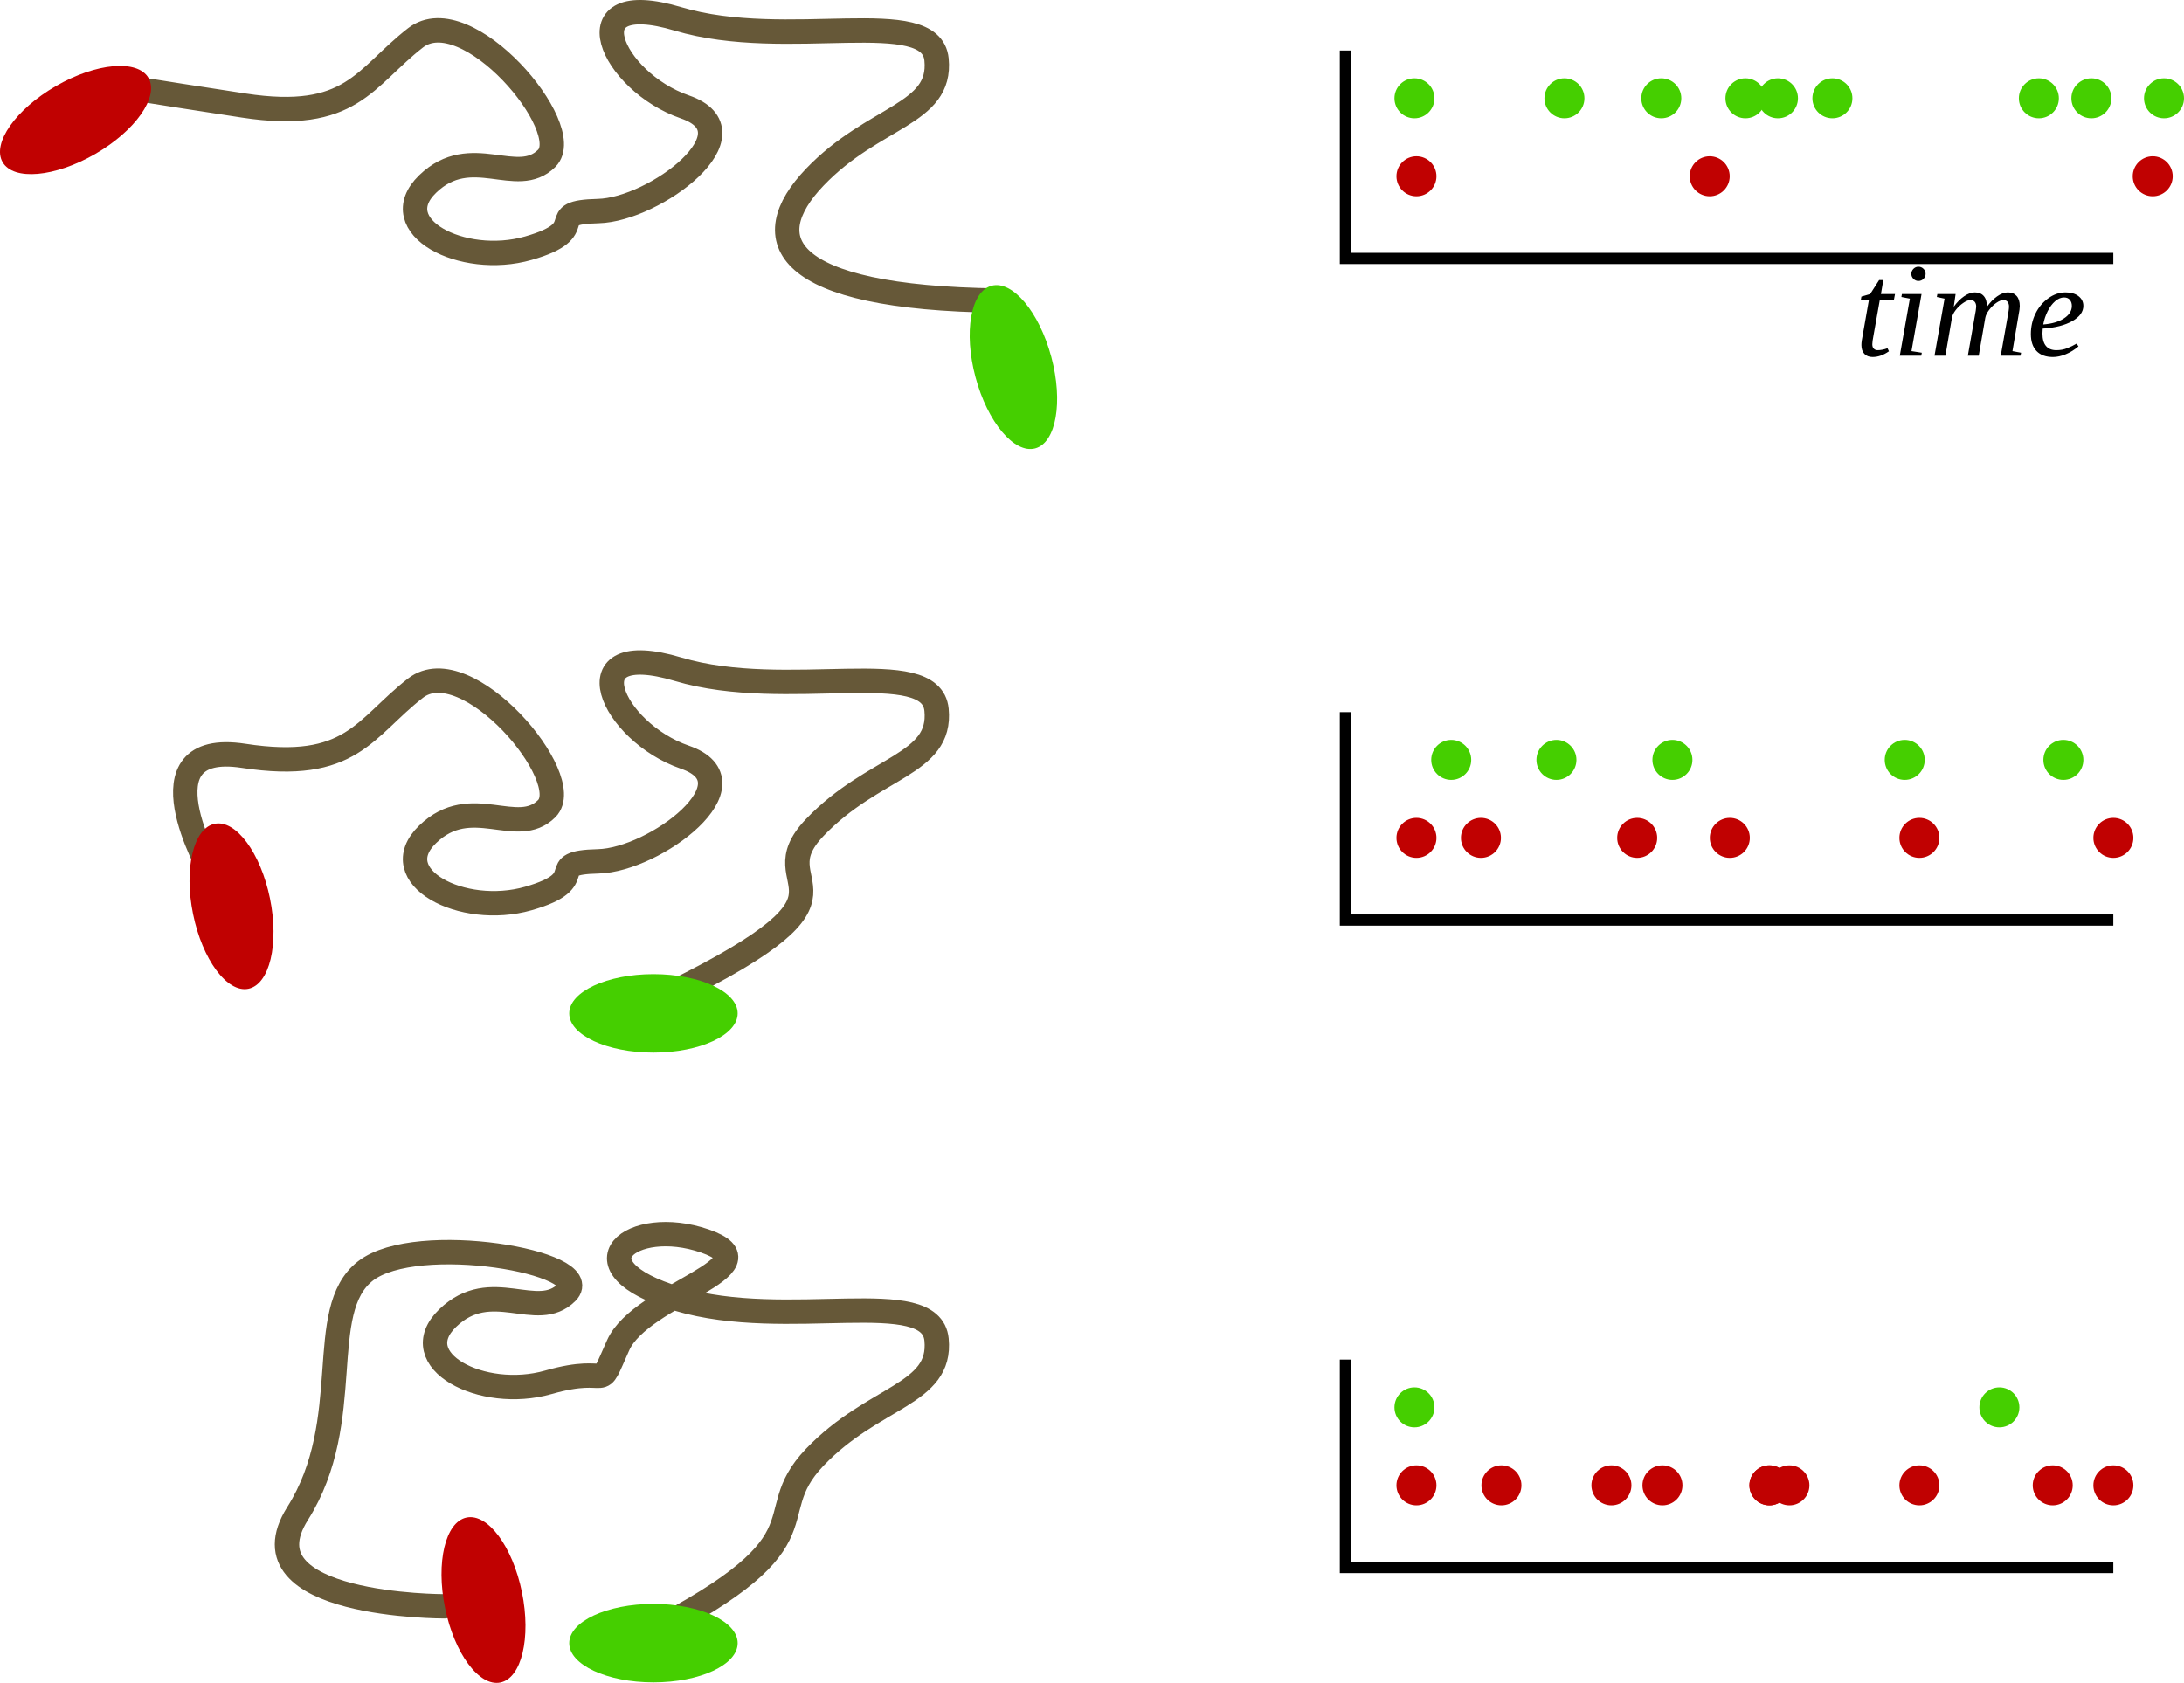
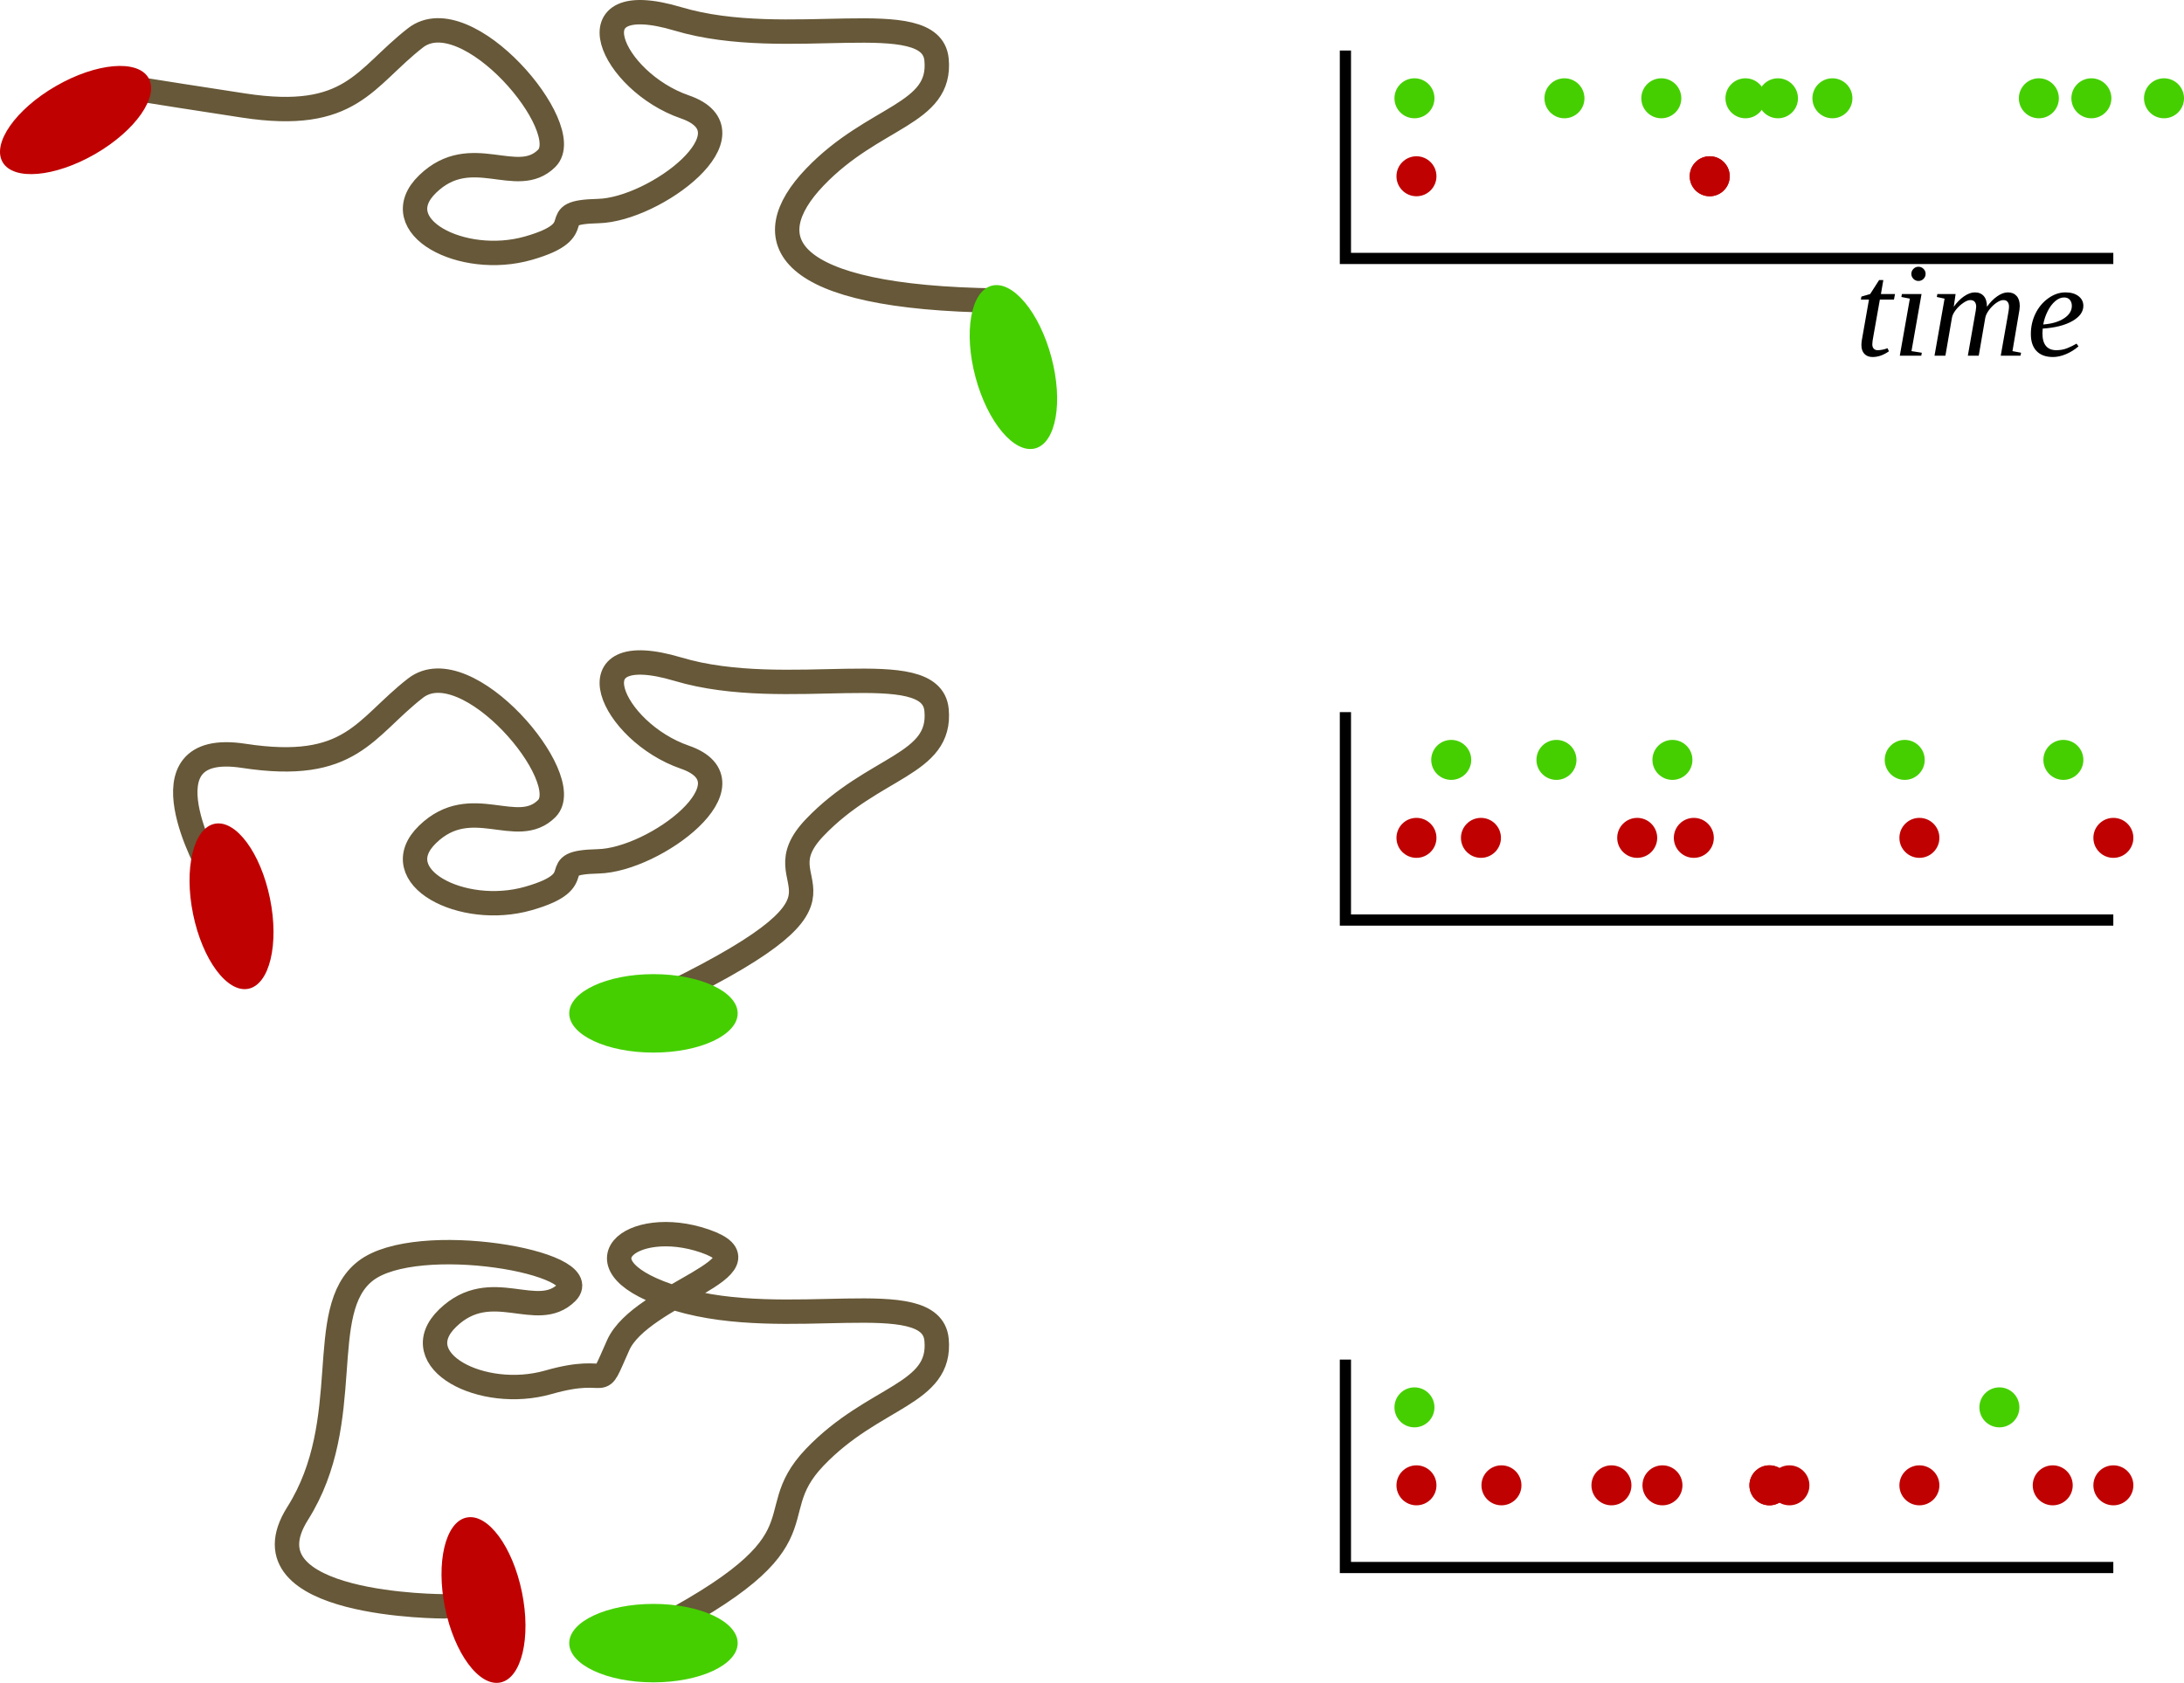
<svg xmlns="http://www.w3.org/2000/svg" width="780.095" height="601.255" id="svg7957" version="1.1">
  <defs id="defs7959" />
  <g id="layer1" transform="translate(34.51138,-279.0318)">
    <g id="g8490" transform="matrix(0.4785593,0,0,0.4785593,-27.56683,219.3334)">
      <path style="fill:none;stroke:#665838;stroke-width:18.2;stroke-linecap:round;stroke-linejoin:miter;stroke-miterlimit:4;stroke-opacity:1;stroke-dasharray:none;display:inline" d="m 85.961,190.711 c 0,0 0.767,0.463 81.344,12.81 80.577,12.347 90.001,-20.76 128.289,-50.508 38.288,-29.748 120.225,67.63 97.985,89.904 -22.24,22.274 -56.388,-12.235 -88.893,19.193 -32.505,31.428 25.655,62.066 75.152,47.924 49.497,-14.142 9.701,-26.711 52.127,-27.721 42.426,-1.01 119.272,-58.93 64.65,-77.782 -54.622,-18.851 -86.58,-90.029 -5.051,-65.66 81.529,24.369 188.899,-11.112 192.939,30.305 4.041,41.416 -46.739,41.665 -90.914,87.883 -44.175,46.218 -25.219,90.079 136.843,92.08" id="path4266" />
      <path style="color:#000000;fill:#c00101;fill-opacity:1;fill-rule:nonzero;stroke:none;stroke-width:18.2;marker:none;visibility:visible;display:inline;overflow:visible;enable-background:accumulate" id="path4776" d="m 99.286,285.219 c 0,34.715 -13.112,62.857 -29.286,62.857 -16.174,0 -29.286,-28.142 -29.286,-62.857 0,-34.715 13.112,-62.857 29.286,-62.857 16.174,0 29.286,28.142 29.286,62.857 z" transform="matrix(0.5,0.8660254,-0.8660254,0.5,253.8807,11.12517)" />
      <path transform="matrix(0.9659258,-0.258819,0.258819,0.9659258,600.4385,141.4018)" d="m 99.286,285.219 c 0,34.715 -13.112,62.857 -29.286,62.857 -16.174,0 -29.286,-28.142 -29.286,-62.857 0,-34.715 13.112,-62.857 29.286,-62.857 16.174,0 29.286,28.142 29.286,62.857 z" id="path4778" style="color:#000000;fill:#45cf00;fill-opacity:1;fill-rule:nonzero;stroke:none;stroke-width:18.2;marker:none;visibility:visible;display:inline;overflow:visible;enable-background:accumulate" />
    </g>
    <path style="fill:none;stroke:#000000;stroke-width:4;stroke-linecap:butt;stroke-linejoin:miter;stroke-miterlimit:4;stroke-opacity:1;stroke-dasharray:none" d="m 446.049,297.081 0,74.286 274.286,0" id="path7976" />
    <path style="color:#000000;fill:#45cf00;fill-opacity:1;fill-rule:nonzero;stroke:none;stroke-width:4;marker:none;visibility:visible;display:inline;overflow:visible;enable-background:accumulate" id="path8497" d="m 474.286,320.934 c 0,3.945 -3.198,7.143 -7.143,7.143 -3.945,0 -7.143,-3.198 -7.143,-7.143 0,-3.945 3.198,-7.143 7.143,-7.143 3.945,0 7.143,3.198 7.143,7.143 z" transform="translate(3.571429,-6.785732)" />
    <path transform="translate(4.285714,21.07142)" d="m 474.286,320.934 c 0,3.945 -3.198,7.143 -7.143,7.143 -3.945,0 -7.143,-3.198 -7.143,-7.143 0,-3.945 3.198,-7.143 7.143,-7.143 3.945,0 7.143,3.198 7.143,7.143 z" id="path8499" style="color:#000000;fill:#c00101;fill-opacity:1;fill-rule:nonzero;stroke:none;stroke-width:4;marker:none;visibility:visible;display:inline;overflow:visible;enable-background:accumulate" />
-     <path style="color:#000000;fill:#c00101;fill-opacity:1;fill-rule:nonzero;stroke:none;stroke-width:4;marker:none;visibility:visible;display:inline;overflow:visible;enable-background:accumulate" id="path8505" d="m 474.286,320.934 a 7.143,7.143 0 1 1 -14.286,0 7.143,7.143 0 1 1 14.286,0 z" transform="matrix(1.000009,0,0,1.000009,109.0274,21.06876)" />
-     <path style="color:#000000;fill:#c00101;fill-opacity:1;fill-rule:nonzero;stroke:none;stroke-width:4;marker:none;visibility:visible;display:inline;overflow:visible;enable-background:accumulate" id="path8515" d="m 474.286,320.934 a 7.143,7.143 0 1 1 -14.286,0 7.143,7.143 0 1 1 14.286,0 z" transform="translate(267.2661,21.07142)" />
+     <path style="color:#000000;fill:#c00101;fill-opacity:1;fill-rule:nonzero;stroke:none;stroke-width:4;marker:none;visibility:visible;display:inline;overflow:visible;enable-background:accumulate" id="path8505" d="m 474.286,320.934 c 0,3.945 -3.198,7.143 -7.143,7.143 -3.945,0 -7.143,-3.198 -7.143,-7.143 0,-3.945 3.198,-7.143 7.143,-7.143 3.945,0 7.143,3.198 7.143,7.143 z" transform="matrix(1.000009,0,0,1.000009,109.0274,21.06876)" />
    <path style="color:#000000;fill:#45cf00;fill-opacity:1;fill-rule:nonzero;stroke:none;stroke-width:4;marker:none;visibility:visible;display:inline;overflow:visible;enable-background:accumulate" id="path8519" d="m 474.286,320.934 c 0,3.945 -3.198,7.143 -7.143,7.143 -3.945,0 -7.143,-3.198 -7.143,-7.143 0,-3.945 3.198,-7.143 7.143,-7.143 3.945,0 7.143,3.198 7.143,7.143 z" transform="translate(152.8571,-6.785732)" />
    <path transform="translate(245.3571,-6.785732)" d="m 474.286,320.934 c 0,3.945 -3.198,7.143 -7.143,7.143 -3.945,0 -7.143,-3.198 -7.143,-7.143 0,-3.945 3.198,-7.143 7.143,-7.143 3.945,0 7.143,3.198 7.143,7.143 z" id="path8521" style="color:#000000;fill:#45cf00;fill-opacity:1;fill-rule:nonzero;stroke:none;stroke-width:4;marker:none;visibility:visible;display:inline;overflow:visible;enable-background:accumulate" />
    <g id="g9660" transform="translate(-57.14286,0)">
      <path id="path8527" d="m 97.856,590.078 c 0,0 -26.776,-46.921 11.785,-41.013 38.561,5.909 43.071,-9.935 61.394,-24.171 18.323,-14.236 57.535,32.365 46.892,43.024 -10.643,10.659 -26.985,-5.855 -42.541,9.185 -15.556,15.04 12.277,29.702 35.965,22.934 23.687,-6.768 4.642,-12.783 24.946,-13.266 20.304,-0.483 57.079,-28.202 30.939,-37.223 -26.14,-9.022 -41.434,-43.084 -2.417,-31.422 39.017,11.662 90.399,-5.318 92.333,14.503 1.934,19.82 -22.367,19.939 -43.508,42.057 -21.14,22.118 25.074,21.68 -50.941,59.066" style="fill:none;stroke:#665838;stroke-width:8.71;stroke-linecap:round;stroke-linejoin:miter;stroke-miterlimit:4;stroke-opacity:1;stroke-dasharray:none;display:inline" />
      <path transform="matrix(0.4688721,-0.09580142,0.09580142,0.4688721,45.18382,475.797)" d="m 99.286,285.219 c 0,34.715 -13.112,62.857 -29.286,62.857 -16.174,0 -29.286,-28.142 -29.286,-62.857 0,-34.715 13.112,-62.857 29.286,-62.857 16.174,0 29.286,28.142 29.286,62.857 z" id="path8529" style="color:#000000;fill:#c00101;fill-opacity:1;fill-rule:nonzero;stroke:none;stroke-width:18.2;marker:none;visibility:visible;display:inline;overflow:visible;enable-background:accumulate" />
      <path style="color:#000000;fill:#45cf00;fill-opacity:1;fill-rule:nonzero;stroke:none;stroke-width:18.2;marker:none;visibility:visible;display:inline;overflow:visible;enable-background:accumulate" id="path8531" d="m 99.286,285.219 c 0,34.715 -13.112,62.857 -29.286,62.857 -16.174,0 -29.286,-28.142 -29.286,-62.857 0,-34.715 13.112,-62.857 29.286,-62.857 16.174,0 29.286,28.142 29.286,62.857 z" transform="matrix(0,-0.4785593,0.4785593,0,119.5407,674.5815)" />
    </g>
    <g id="g9665" transform="translate(-57.14286,0)">
      <path style="fill:none;stroke:#665838;stroke-width:8.71;stroke-linecap:round;stroke-linejoin:miter;stroke-miterlimit:4;stroke-opacity:1;stroke-dasharray:none;display:inline" d="m 181.428,852.935 c 0,0 -73.562,0.222 -52.5,-33.155 21.061,-33.377 5.928,-72.435 24.251,-86.671 18.323,-14.236 82.535,-2.992 71.892,7.667 -10.643,10.659 -26.985,-5.855 -42.541,9.185 -15.556,15.04 12.277,29.702 35.965,22.934 23.687,-6.768 16.795,4.972 24.946,-13.266 8.151,-18.238 57.079,-28.202 30.939,-37.223 -26.14,-9.022 -48.577,9.059 -9.56,20.721 39.017,11.662 90.399,-5.318 92.333,14.503 1.934,19.82 -22.367,19.939 -43.508,42.057 -21.14,22.118 9.002,29.537 -67.012,66.923" id="path8533" />
      <path style="color:#000000;fill:#c00101;fill-opacity:1;fill-rule:nonzero;stroke:none;stroke-width:18.2;marker:none;visibility:visible;display:inline;overflow:visible;enable-background:accumulate" id="path8535" d="m 99.286,285.219 c 0,34.715 -13.112,62.857 -29.286,62.857 -16.174,0 -29.286,-28.142 -29.286,-62.857 0,-34.715 13.112,-62.857 29.286,-62.857 16.174,0 29.286,28.142 29.286,62.857 z" transform="matrix(0.4688721,-0.09580142,0.09580142,0.4688721,135.1838,723.6541)" />
      <path transform="matrix(0,-0.4785593,0.4785593,0,119.5407,899.5815)" d="m 99.286,285.219 c 0,34.715 -13.112,62.857 -29.286,62.857 -16.174,0 -29.286,-28.142 -29.286,-62.857 0,-34.715 13.112,-62.857 29.286,-62.857 16.174,0 29.286,28.142 29.286,62.857 z" id="path8537" style="color:#000000;fill:#45cf00;fill-opacity:1;fill-rule:nonzero;stroke:none;stroke-width:18.2;marker:none;visibility:visible;display:inline;overflow:visible;enable-background:accumulate" />
    </g>
    <path id="path8539" d="m 446.049,533.456 0,74.286 274.286,0" style="fill:none;stroke:#000000;stroke-width:4;stroke-linecap:butt;stroke-linejoin:miter;stroke-miterlimit:4;stroke-opacity:1;stroke-dasharray:none" />
    <path transform="translate(16.70341,229.59)" d="m 474.286,320.934 c 0,3.945 -3.198,7.143 -7.143,7.143 -3.945,0 -7.143,-3.198 -7.143,-7.143 0,-3.945 3.198,-7.143 7.143,-7.143 3.945,0 7.143,3.198 7.143,7.143 z" id="path8541" style="color:#000000;fill:#45cf00;fill-opacity:1;fill-rule:nonzero;stroke:none;stroke-width:4;marker:none;visibility:visible;display:inline;overflow:visible;enable-background:accumulate" />
    <path style="color:#000000;fill:#c00101;fill-opacity:1;fill-rule:nonzero;stroke:none;stroke-width:4;marker:none;visibility:visible;display:inline;overflow:visible;enable-background:accumulate" id="path8543" d="m 474.286,320.934 c 0,3.945 -3.198,7.143 -7.143,7.143 -3.945,0 -7.143,-3.198 -7.143,-7.143 0,-3.945 3.198,-7.143 7.143,-7.143 3.945,0 7.143,3.198 7.143,7.143 z" transform="translate(4.285714,257.4471)" />
-     <path style="color:#000000;fill:#c00101;fill-opacity:1;fill-rule:nonzero;stroke:none;stroke-width:4;marker:none;visibility:visible;display:inline;overflow:visible;enable-background:accumulate" id="path8551" d="m 474.286,320.934 c 0,3.945 -3.198,7.143 -7.143,7.143 -3.945,0 -7.143,-3.198 -7.143,-7.143 0,-3.945 3.198,-7.143 7.143,-7.143 3.945,0 7.143,3.198 7.143,7.143 z" transform="translate(116.215,257.4471)" />
+     <path style="color:#000000;fill:#c00101;fill-opacity:1;fill-rule:nonzero;stroke:none;stroke-width:4;marker:none;visibility:visible;display:inline;overflow:visible;enable-background:accumulate" id="path8551" d="m 474.286,320.934 a 7.143,7.143 0 1 1 -14.286,0 7.143,7.143 0 1 1 14.286,0 z" transform="translate(103.3579,257.4471)" />
    <path transform="translate(183.9286,257.4471)" d="m 474.286,320.934 c 0,3.945 -3.198,7.143 -7.143,7.143 -3.945,0 -7.143,-3.198 -7.143,-7.143 0,-3.945 3.198,-7.143 7.143,-7.143 3.945,0 7.143,3.198 7.143,7.143 z" id="path8553" style="color:#000000;fill:#c00101;fill-opacity:1;fill-rule:nonzero;stroke:none;stroke-width:4;marker:none;visibility:visible;display:inline;overflow:visible;enable-background:accumulate" />
    <path style="color:#000000;fill:#45cf00;fill-opacity:1;fill-rule:nonzero;stroke:none;stroke-width:4;marker:none;visibility:visible;display:inline;overflow:visible;enable-background:accumulate" id="path8555" d="m 474.286,320.934 c 0,3.945 -3.198,7.143 -7.143,7.143 -3.945,0 -7.143,-3.198 -7.143,-7.143 0,-3.945 3.198,-7.143 7.143,-7.143 3.945,0 7.143,3.198 7.143,7.143 z" transform="translate(54.28571,229.59)" />
    <path style="color:#000000;fill:#45cf00;fill-opacity:1;fill-rule:nonzero;stroke:none;stroke-width:4;marker:none;visibility:visible;display:inline;overflow:visible;enable-background:accumulate" id="path8559" d="m 474.286,320.934 c 0,3.945 -3.198,7.143 -7.143,7.143 -3.945,0 -7.143,-3.198 -7.143,-7.143 0,-3.945 3.198,-7.143 7.143,-7.143 3.945,0 7.143,3.198 7.143,7.143 z" transform="translate(178.6871,229.59)" />
    <path style="color:#000000;fill:#c00101;fill-opacity:1;fill-rule:nonzero;stroke:none;stroke-width:4;marker:none;visibility:visible;display:inline;overflow:visible;enable-background:accumulate" id="path8561" d="m 474.286,320.934 c 0,3.945 -3.198,7.143 -7.143,7.143 -3.945,0 -7.143,-3.198 -7.143,-7.143 0,-3.945 3.198,-7.143 7.143,-7.143 3.945,0 7.143,3.198 7.143,7.143 z" transform="translate(253.2143,257.4471)" />
    <path transform="translate(95.71429,229.59)" d="m 474.286,320.934 c 0,3.945 -3.198,7.143 -7.143,7.143 -3.945,0 -7.143,-3.198 -7.143,-7.143 0,-3.945 3.198,-7.143 7.143,-7.143 3.945,0 7.143,3.198 7.143,7.143 z" id="path8563" style="color:#000000;fill:#45cf00;fill-opacity:1;fill-rule:nonzero;stroke:none;stroke-width:4;marker:none;visibility:visible;display:inline;overflow:visible;enable-background:accumulate" />
    <path style="color:#000000;fill:#45cf00;fill-opacity:1;fill-rule:nonzero;stroke:none;stroke-width:4;marker:none;visibility:visible;display:inline;overflow:visible;enable-background:accumulate" id="path8565" d="m 474.286,320.934 c 0,3.945 -3.198,7.143 -7.143,7.143 -3.945,0 -7.143,-3.198 -7.143,-7.143 0,-3.945 3.198,-7.143 7.143,-7.143 3.945,0 7.143,3.198 7.143,7.143 z" transform="translate(235.3553,229.59)" />
    <path style="color:#000000;fill:#c00101;fill-opacity:1;fill-rule:nonzero;stroke:none;stroke-width:4;marker:none;visibility:visible;display:inline;overflow:visible;enable-background:accumulate" id="path8567" d="m 474.286,320.934 c 0,3.945 -3.198,7.143 -7.143,7.143 -3.945,0 -7.143,-3.198 -7.143,-7.143 0,-3.945 3.198,-7.143 7.143,-7.143 3.945,0 7.143,3.198 7.143,7.143 z" transform="translate(83.13018,257.4471)" />
    <path id="path8593" d="m 446.049,764.781 0,74.286 274.286,0" style="fill:none;stroke:#000000;stroke-width:4;stroke-linecap:butt;stroke-linejoin:miter;stroke-miterlimit:4;stroke-opacity:1;stroke-dasharray:none" />
    <path transform="translate(3.571429,460.9149)" d="m 474.286,320.934 c 0,3.945 -3.198,7.143 -7.143,7.143 -3.945,0 -7.143,-3.198 -7.143,-7.143 0,-3.945 3.198,-7.143 7.143,-7.143 3.945,0 7.143,3.198 7.143,7.143 z" id="path8595" style="color:#000000;fill:#45cf00;fill-opacity:1;fill-rule:nonzero;stroke:none;stroke-width:4;marker:none;visibility:visible;display:inline;overflow:visible;enable-background:accumulate" />
    <path style="color:#000000;fill:#c00101;fill-opacity:1;fill-rule:nonzero;stroke:none;stroke-width:4;marker:none;visibility:visible;display:inline;overflow:visible;enable-background:accumulate" id="path8597" d="m 474.286,320.934 c 0,3.945 -3.198,7.143 -7.143,7.143 -3.945,0 -7.143,-3.198 -7.143,-7.143 0,-3.945 3.198,-7.143 7.143,-7.143 3.945,0 7.143,3.198 7.143,7.143 z" transform="translate(4.285714,488.772)" />
    <path transform="translate(34.64286,488.772)" d="m 474.286,320.934 c 0,3.945 -3.198,7.143 -7.143,7.143 -3.945,0 -7.143,-3.198 -7.143,-7.143 0,-3.945 3.198,-7.143 7.143,-7.143 3.945,0 7.143,3.198 7.143,7.143 z" id="path8599" style="color:#000000;fill:#c00101;fill-opacity:1;fill-rule:nonzero;stroke:none;stroke-width:4;marker:none;visibility:visible;display:inline;overflow:visible;enable-background:accumulate" />
    <path style="color:#000000;fill:#c00101;fill-opacity:1;fill-rule:nonzero;stroke:none;stroke-width:4;marker:none;visibility:visible;display:inline;overflow:visible;enable-background:accumulate" id="path8601" d="m 474.286,320.934 c 0,3.945 -3.198,7.143 -7.143,7.143 -3.945,0 -7.143,-3.198 -7.143,-7.143 0,-3.945 3.198,-7.143 7.143,-7.143 3.945,0 7.143,3.198 7.143,7.143 z" transform="translate(92.15337,488.772)" />
    <path transform="translate(73.92857,488.772)" d="m 474.286,320.934 c 0,3.945 -3.198,7.143 -7.143,7.143 -3.945,0 -7.143,-3.198 -7.143,-7.143 0,-3.945 3.198,-7.143 7.143,-7.143 3.945,0 7.143,3.198 7.143,7.143 z" id="path8603" style="color:#000000;fill:#c00101;fill-opacity:1;fill-rule:nonzero;stroke:none;stroke-width:4;marker:none;visibility:visible;display:inline;overflow:visible;enable-background:accumulate" />
    <path style="color:#000000;fill:#c00101;fill-opacity:1;fill-rule:nonzero;stroke:none;stroke-width:4;marker:none;visibility:visible;display:inline;overflow:visible;enable-background:accumulate" id="path8605" d="m 474.286,320.934 c 0,3.945 -3.198,7.143 -7.143,7.143 -3.945,0 -7.143,-3.198 -7.143,-7.143 0,-3.945 3.198,-7.143 7.143,-7.143 3.945,0 7.143,3.198 7.143,7.143 z" transform="translate(130.3571,488.772)" />
    <path transform="translate(183.9286,488.772)" d="m 474.286,320.934 c 0,3.945 -3.198,7.143 -7.143,7.143 -3.945,0 -7.143,-3.198 -7.143,-7.143 0,-3.945 3.198,-7.143 7.143,-7.143 3.945,0 7.143,3.198 7.143,7.143 z" id="path8607" style="color:#000000;fill:#c00101;fill-opacity:1;fill-rule:nonzero;stroke:none;stroke-width:4;marker:none;visibility:visible;display:inline;overflow:visible;enable-background:accumulate" />
-     <path style="color:#000000;fill:#45cf00;fill-opacity:1;fill-rule:nonzero;stroke:none;stroke-width:4;marker:none;visibility:visible;display:inline;overflow:visible;enable-background:accumulate" id="path8611" d="m 474.286,320.934 a 7.143,7.143 0 1 1 -14.286,0 7.143,7.143 0 1 1 14.286,0 z" transform="translate(212.5,460.9149)" />
+     <path style="color:#000000;fill:#45cf00;fill-opacity:1;fill-rule:nonzero;stroke:none;stroke-width:4;marker:none;visibility:visible;display:inline;overflow:visible;enable-background:accumulate" id="path8611" d="m 474.286,320.934 c 0,3.945 -3.198,7.143 -7.143,7.143 -3.945,0 -7.143,-3.198 -7.143,-7.143 0,-3.945 3.198,-7.143 7.143,-7.143 3.945,0 7.143,3.198 7.143,7.143 z" transform="translate(212.5,460.9149)" />
    <path style="color:#000000;fill:#c00101;fill-opacity:1;fill-rule:nonzero;stroke:none;stroke-width:4;marker:none;visibility:visible;display:inline;overflow:visible;enable-background:accumulate" id="path8613" d="m 474.286,320.934 c 0,3.945 -3.198,7.143 -7.143,7.143 -3.945,0 -7.143,-3.198 -7.143,-7.143 0,-3.945 3.198,-7.143 7.143,-7.143 3.945,0 7.143,3.198 7.143,7.143 z" transform="translate(253.2143,488.772)" />
    <path transform="translate(121.795,-6.785732)" d="m 474.286,320.934 c 0,3.945 -3.198,7.143 -7.143,7.143 -3.945,0 -7.143,-3.198 -7.143,-7.143 0,-3.945 3.198,-7.143 7.143,-7.143 3.945,0 7.143,3.198 7.143,7.143 z" id="path8615" style="color:#000000;fill:#45cf00;fill-opacity:1;fill-rule:nonzero;stroke:none;stroke-width:4;marker:none;visibility:visible;display:inline;overflow:visible;enable-background:accumulate" />
    <path style="color:#000000;fill:#45cf00;fill-opacity:1;fill-rule:nonzero;stroke:none;stroke-width:4;marker:none;visibility:visible;display:inline;overflow:visible;enable-background:accumulate" id="path8617" d="m 474.286,320.934 c 0,3.945 -3.198,7.143 -7.143,7.143 -3.945,0 -7.143,-3.198 -7.143,-7.143 0,-3.945 3.198,-7.143 7.143,-7.143 3.945,0 7.143,3.198 7.143,7.143 z" transform="translate(57.14519,-6.785732)" />
    <path transform="translate(91.74291,-6.785732)" d="m 474.286,320.934 c 0,3.945 -3.198,7.143 -7.143,7.143 -3.945,0 -7.143,-3.198 -7.143,-7.143 0,-3.945 3.198,-7.143 7.143,-7.143 3.945,0 7.143,3.198 7.143,7.143 z" id="path8619" style="color:#000000;fill:#45cf00;fill-opacity:1;fill-rule:nonzero;stroke:none;stroke-width:4;marker:none;visibility:visible;display:inline;overflow:visible;enable-background:accumulate" />
    <path style="color:#000000;fill:#45cf00;fill-opacity:1;fill-rule:nonzero;stroke:none;stroke-width:4;marker:none;visibility:visible;display:inline;overflow:visible;enable-background:accumulate" id="path8621" d="m 474.286,320.934 c 0,3.945 -3.198,7.143 -7.143,7.143 -3.945,0 -7.143,-3.198 -7.143,-7.143 0,-3.945 3.198,-7.143 7.143,-7.143 3.945,0 7.143,3.198 7.143,7.143 z" transform="translate(226.5983,-6.785732)" />
    <text xml:space="preserve" style="font-size:20px;font-style:normal;font-variant:normal;font-weight:normal;font-stretch:normal;text-align:start;line-height:125%;letter-spacing:0px;word-spacing:0px;writing-mode:lr-tb;text-anchor:start;fill:#000000;fill-opacity:1;stroke:none;font-family:Sans;-inkscape-font-specification:Sans" x="628.062" y="406.117" id="text8623">
      <tspan id="tspan8625" x="628.062" y="406.117" style="font-size:48px;font-style:italic;font-variant:normal;font-weight:normal;font-stretch:normal;font-family:Liberation Serif;-inkscape-font-specification:Liberation Serif Italic">time</tspan>
    </text>
    <path transform="translate(231.5544,488.772)" d="m 474.286,320.934 c 0,3.945 -3.198,7.143 -7.143,7.143 -3.945,0 -7.143,-3.198 -7.143,-7.143 0,-3.945 3.198,-7.143 7.143,-7.143 3.945,0 7.143,3.198 7.143,7.143 z" id="path8627" style="color:#000000;fill:#c00101;fill-opacity:1;fill-rule:nonzero;stroke:none;stroke-width:4;marker:none;visibility:visible;display:inline;overflow:visible;enable-background:accumulate" />
    <path transform="translate(27.32158,257.4471)" d="m 474.286,320.934 c 0,3.945 -3.198,7.143 -7.143,7.143 -3.945,0 -7.143,-3.198 -7.143,-7.143 0,-3.945 3.198,-7.143 7.143,-7.143 3.945,0 7.143,3.198 7.143,7.143 z" id="path8629" style="color:#000000;fill:#c00101;fill-opacity:1;fill-rule:nonzero;stroke:none;stroke-width:4;marker:none;visibility:visible;display:inline;overflow:visible;enable-background:accumulate" />
    <path style="color:#000000;fill:#45cf00;fill-opacity:1;fill-rule:nonzero;stroke:none;stroke-width:4;marker:none;visibility:visible;display:inline;overflow:visible;enable-background:accumulate" id="path8631" d="m 474.286,320.934 c 0,3.945 -3.198,7.143 -7.143,7.143 -3.945,0 -7.143,-3.198 -7.143,-7.143 0,-3.945 3.198,-7.143 7.143,-7.143 3.945,0 7.143,3.198 7.143,7.143 z" transform="translate(271.2975,-6.785732)" />
    <path transform="translate(130.3571,488.772)" d="m 474.286,320.934 c 0,3.945 -3.198,7.143 -7.143,7.143 -3.945,0 -7.143,-3.198 -7.143,-7.143 0,-3.945 3.198,-7.143 7.143,-7.143 3.945,0 7.143,3.198 7.143,7.143 z" id="path11404" style="color:#000000;fill:#c00101;fill-opacity:1;fill-rule:nonzero;stroke:none;stroke-width:4;marker:none;visibility:visible;display:inline;overflow:visible;enable-background:accumulate" />
-     <path style="color:#000000;fill:#c00101;fill-opacity:1;fill-rule:nonzero;stroke:none;stroke-width:4;marker:none;visibility:visible;display:inline;overflow:visible;enable-background:accumulate" id="path11406" d="m 474.286,320.934 a 7.143,7.143 0 1 1 -14.286,0 7.143,7.143 0 1 1 14.286,0 z" transform="translate(137.5,488.772)" />
-     <path style="color:#000000;fill:#45cf00;fill-opacity:1;fill-rule:nonzero;stroke:none;stroke-width:4;marker:none;visibility:visible;display:inline;overflow:visible;enable-background:accumulate" id="path11408" d="m 474.286,320.934 a 7.143,7.143 0 1 1 -14.286,0 7.143,7.143 0 1 1 14.286,0 z" transform="translate(133.4117,-6.785732)" />
+     <path style="color:#000000;fill:#c00101;fill-opacity:1;fill-rule:nonzero;stroke:none;stroke-width:4;marker:none;visibility:visible;display:inline;overflow:visible;enable-background:accumulate" id="path11406" d="m 474.286,320.934 c 0,3.945 -3.198,7.143 -7.143,7.143 -3.945,0 -7.143,-3.198 -7.143,-7.143 0,-3.945 3.198,-7.143 7.143,-7.143 3.945,0 7.143,3.198 7.143,7.143 z" transform="translate(137.5,488.772)" />
+     <path style="color:#000000;fill:#45cf00;fill-opacity:1;fill-rule:nonzero;stroke:none;stroke-width:4;marker:none;visibility:visible;display:inline;overflow:visible;enable-background:accumulate" id="path11408" d="m 474.286,320.934 c 0,3.945 -3.198,7.143 -7.143,7.143 -3.945,0 -7.143,-3.198 -7.143,-7.143 0,-3.945 3.198,-7.143 7.143,-7.143 3.945,0 7.143,3.198 7.143,7.143 z" transform="translate(133.4117,-6.785732)" />
+     <path transform="matrix(1.000009,0,0,1.000009,109.0274,21.06876)" d="m 474.286,320.934 c 0,3.945 -3.198,7.143 -7.143,7.143 -3.945,0 -7.143,-3.198 -7.143,-7.143 0,-3.945 3.198,-7.143 7.143,-7.143 3.945,0 7.143,3.198 7.143,7.143 z" id="path13628" style="color:#000000;fill:#c00101;fill-opacity:1;fill-rule:nonzero;stroke:none;stroke-width:4;marker:none;visibility:visible;display:inline;overflow:visible;enable-background:accumulate" />
  </g>
</svg>
